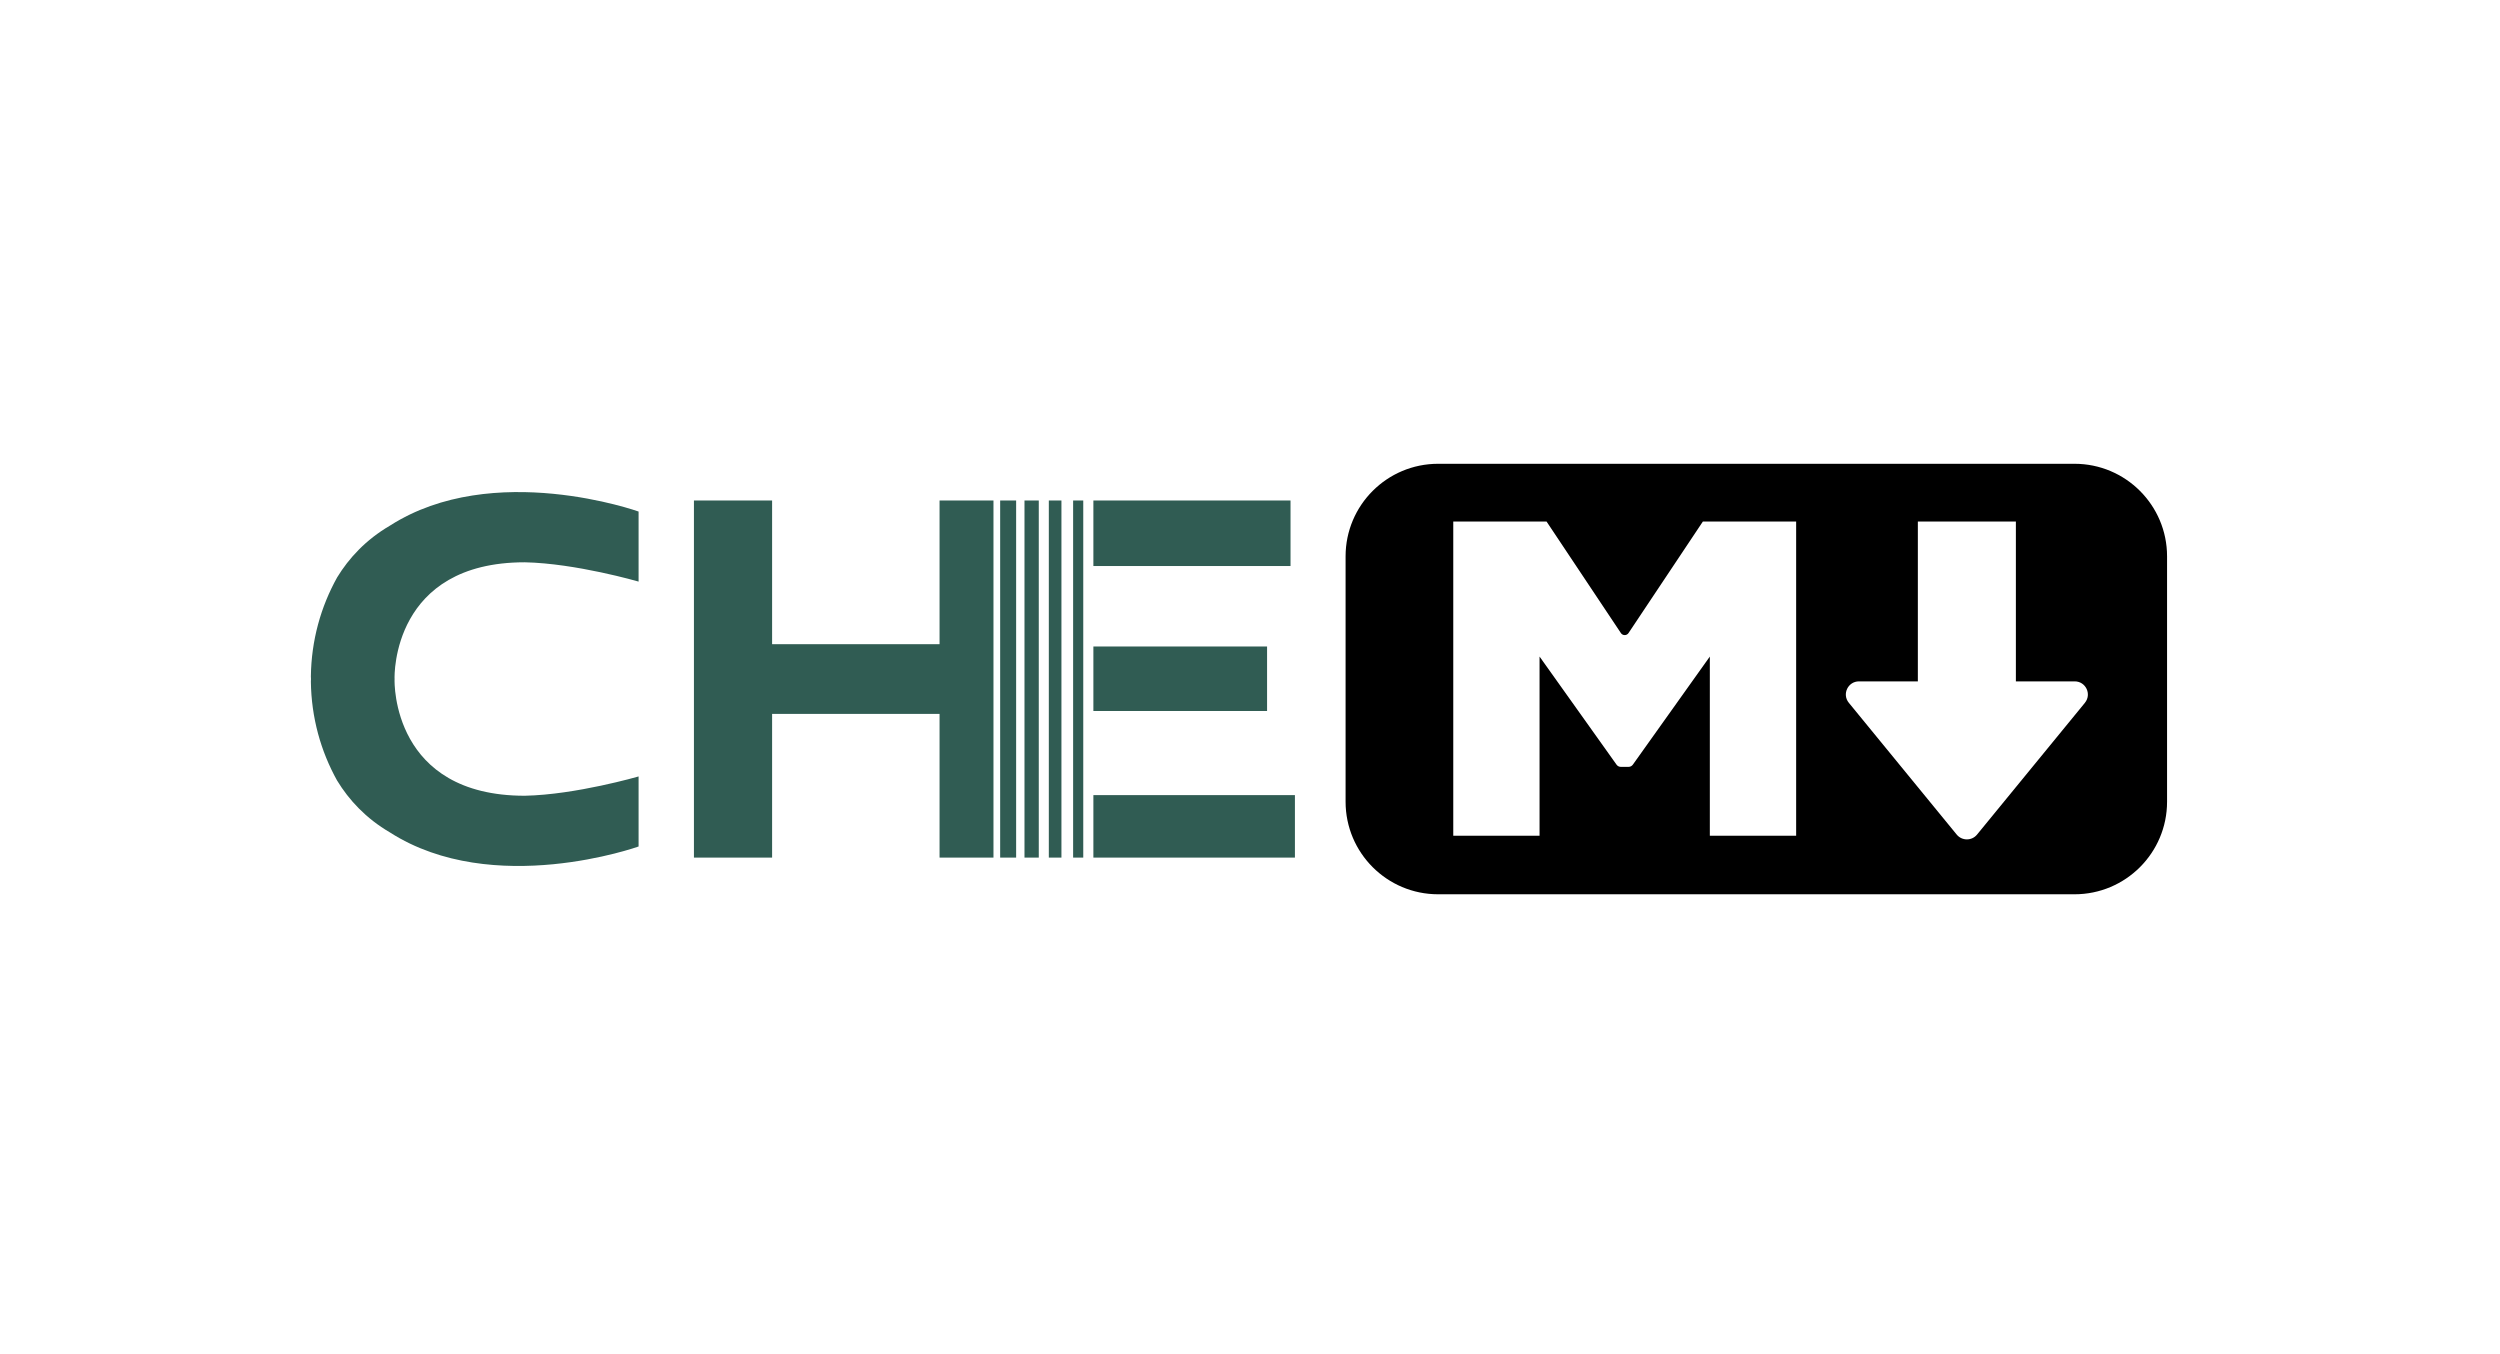
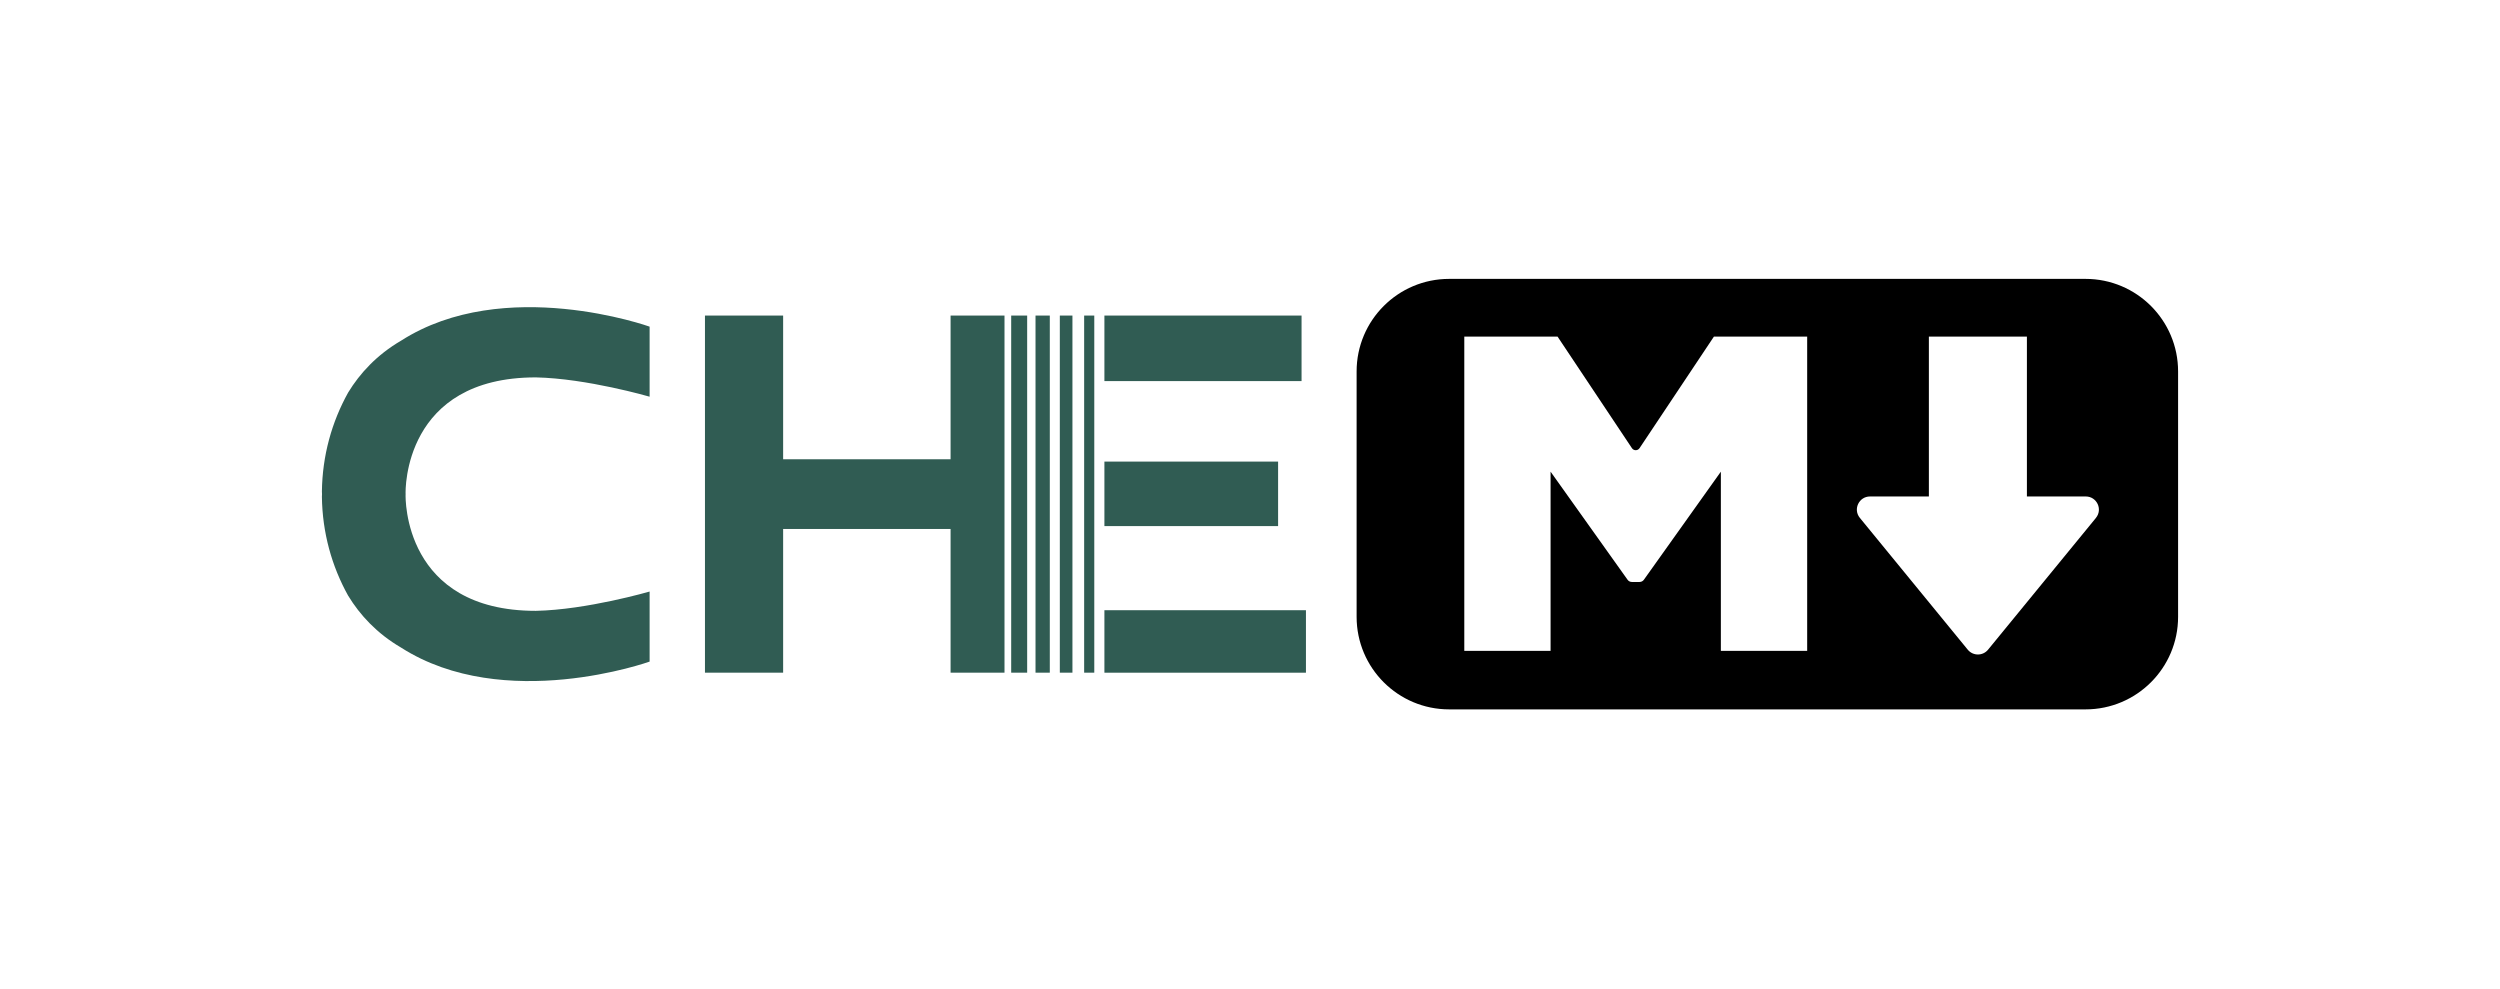
- <svg xmlns="http://www.w3.org/2000/svg" id="_图层_1" width="945.37" height="512" viewBox="0 0 945.37 512">
-   <path d="M784.47,175.38h-240.64c-19.33,0-35,15.67-35,35v92.79c0,19.33,15.67,35,35,35h240.64c19.33,0,35-15.67,35-35v-92.79c0-19.33-15.67-35-35-35ZM679.2,316.04h-32.63v-67.76l-29.11,40.87c-.38.53-.98.84-1.63.84h-2.91c-.65,0-1.26-.31-1.63-.84l-29.11-40.87v67.76h-32.63v-118.83h35.27l28.12,42.18c.68,1.03,2.19,1.03,2.88,0l28.12-42.18h35.27v118.83ZM788.41,265.76l-40.8,49.84c-1.98,2.42-5.69,2.42-7.68,0l-40.8-49.84c-2.65-3.24-.35-8.1,3.84-8.1h22.26v-60.45h37.07v60.45h22.26c4.18,0,6.49,4.86,3.84,8.1Z" />
-   <rect x="405.8" y="189.26" width="3.83" height="135.04" style="fill:#305c53;" />
-   <rect x="378.21" y="189.26" width="6.04" height="135.04" style="fill:#305c53;" />
-   <rect x="387.41" y="189.26" width="5.4" height="135.04" style="fill:#305c53;" />
-   <rect x="396.61" y="189.26" width="4.77" height="135.04" style="fill:#305c53;" />
-   <polygon points="375.68 324.3 375.68 189.26 355.29 189.26 355.29 243.6 291.97 243.6 291.97 189.26 262.41 189.26 262.41 256.78 262.41 324.3 291.97 324.3 291.97 269.96 355.29 269.96 355.29 324.3 375.68 324.3" style="fill:#305c53;" />
-   <rect x="413.46" y="300.67" width="76.21" height="23.63" style="fill:#305c53;" />
-   <rect x="413.46" y="189.26" width="74.55" height="24.78" style="fill:#305c53;" />
-   <rect x="413.46" y="244.47" width="65.68" height="24.39" style="fill:#305c53;" />
-   <path d="M149.21,256.77c-.1,1.55-.71,44.14,49.22,44.14,19.32-.39,43.05-7.3,43.05-7.3v26.49s-54.95,19.68-93.98-5.29c-9.19-5.37-15.58-12.35-20-19.61-.02,0-.02-.01-.02-.02-6.18-11.1-9.76-23.85-9.92-37.42.02-.64.04-.99.04-.99,0,0-.02-.35-.04-.99.16-13.57,3.74-26.32,9.92-37.42,0-.01,0-.02.01-.02,4.43-7.25,10.82-14.23,20.01-19.6,39.03-24.98,93.98-5.3,93.98-5.3v26.49s-23.73-6.91-43.05-7.3c-49.93,0-49.32,42.59-49.22,44.14Z" style="fill:#305c53;" />
+ <svg xmlns="http://www.w3.org/2000/svg" id="_图层_1" width="945.37" height="373.71" viewBox="0 0 945.37 373.71">
+   <path d="M788.64,105.46h-240.64c-19.33,0-35,15.67-35,35v92.79c0,19.33,15.67,35,35,35h240.64c19.33,0,35-15.67,35-35v-92.79c0-19.33-15.67-35-35-35ZM683.37,246.12h-32.63v-67.76l-29.11,40.87c-.38.53-.98.84-1.63.84h-2.91c-.65,0-1.26-.31-1.63-.84l-29.11-40.87v67.76h-32.63v-118.83h35.27l28.12,42.18c.68,1.03,2.19,1.03,2.88,0l28.12-42.18h35.27v118.83ZM792.58,195.84l-40.8,49.84c-1.98,2.42-5.69,2.42-7.68,0l-40.8-49.84c-2.65-3.24-.35-8.1,3.84-8.1h22.26v-60.45h37.07v60.45h22.26c4.18,0,6.49,4.86,3.84,8.1Z" />
+   <rect x="409.97" y="119.33" width="3.83" height="135.04" style="fill:#305c53;" />
+   <rect x="382.38" y="119.33" width="6.04" height="135.04" style="fill:#305c53;" />
+   <rect x="391.58" y="119.33" width="5.4" height="135.04" style="fill:#305c53;" />
+   <rect x="400.77" y="119.33" width="4.77" height="135.04" style="fill:#305c53;" />
+   <polygon points="379.85 254.37 379.85 119.33 359.46 119.33 359.46 173.67 296.14 173.67 296.14 119.33 266.58 119.33 266.58 186.85 266.58 254.37 296.14 254.37 296.14 200.03 359.46 200.03 359.46 254.37 379.85 254.37" style="fill:#305c53;" />
+   <rect x="417.63" y="230.75" width="76.21" height="23.63" style="fill:#305c53;" />
+   <rect x="417.63" y="119.33" width="74.55" height="24.78" style="fill:#305c53;" />
+   <rect x="417.63" y="174.55" width="65.68" height="24.39" style="fill:#305c53;" />
+   <path d="M153.38,186.85c-.1,1.55-.71,44.14,49.22,44.14,19.32-.39,43.05-7.3,43.05-7.3v26.49s-54.95,19.68-93.98-5.29c-9.19-5.37-15.58-12.35-20-19.61-.02,0-.02-.01-.02-.02-6.18-11.1-9.76-23.85-9.92-37.42.02-.64.04-.99.04-.99,0,0-.02-.35-.04-.99.16-13.57,3.74-26.32,9.92-37.42,0-.01,0-.02.01-.02,4.43-7.25,10.82-14.23,20.01-19.6,39.03-24.98,93.98-5.3,93.98-5.3v26.49s-23.73-6.91-43.05-7.3c-49.93,0-49.32,42.59-49.22,44.14Z" style="fill:#305c53;" />
</svg>
